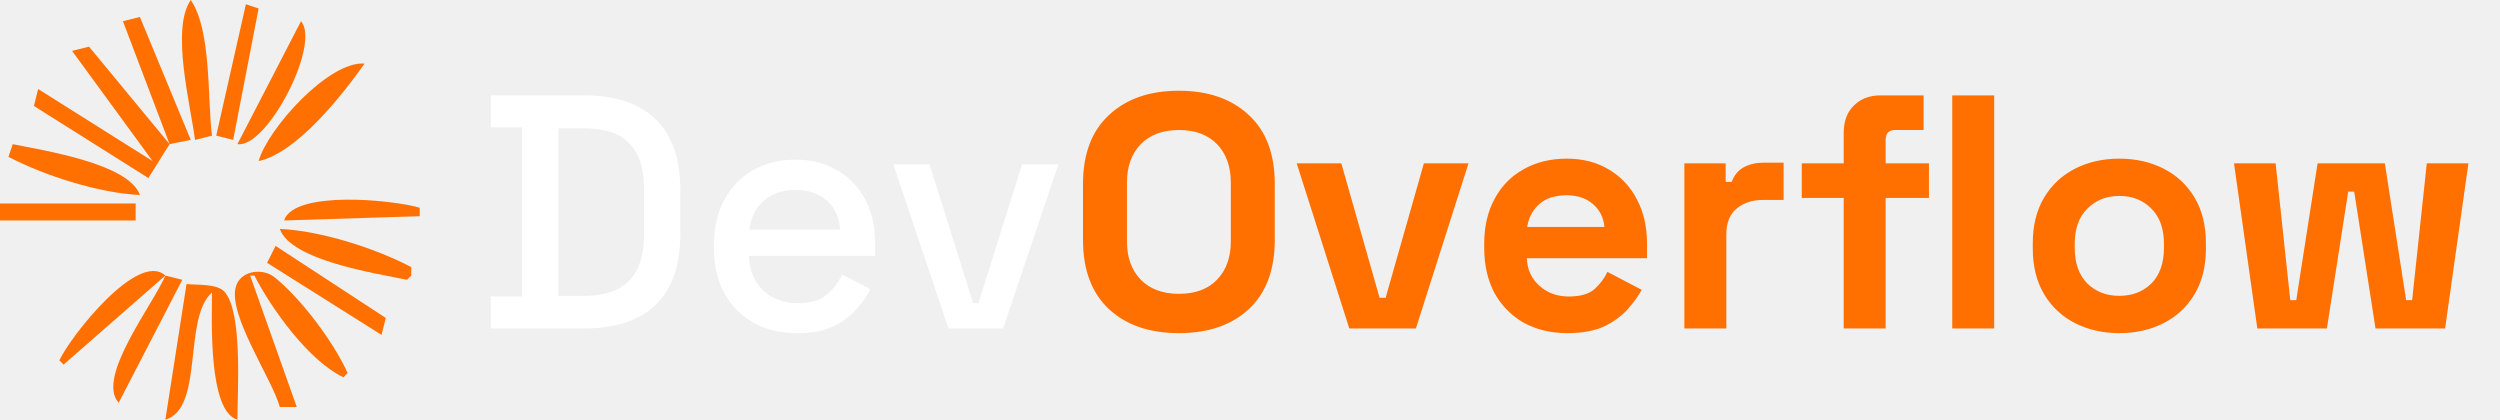
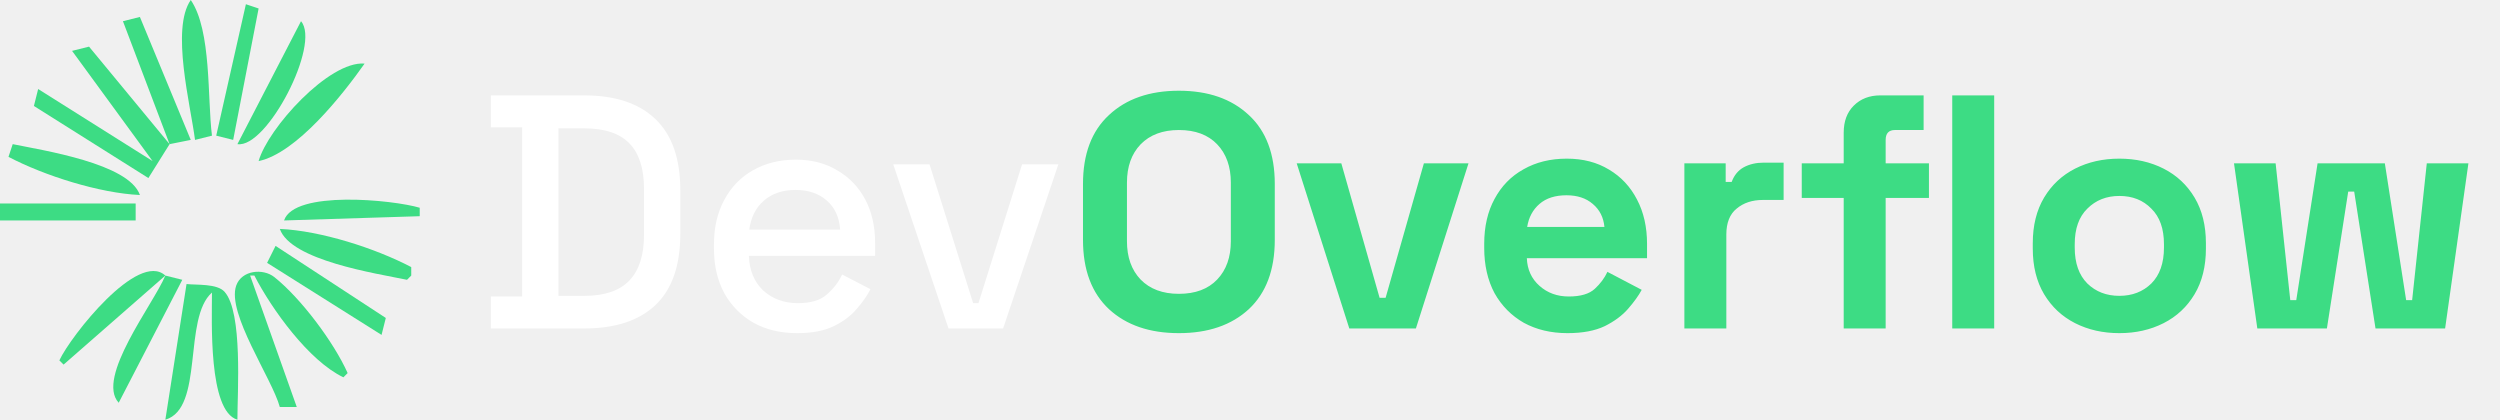
<svg xmlns="http://www.w3.org/2000/svg" width="137" height="23" viewBox="0 0 137 23" fill="none">
-   <path d="M10.454 0C9.351 1.583 10.447 5.769 10.687 7.667L11.616 7.434C11.357 5.389 11.6 1.676 10.454 0Z" fill="#FF7000" />
-   <path d="M13.475 0.232L11.849 7.434L12.778 7.667L14.172 0.465L13.475 0.232Z" fill="#FF7000" />
-   <path d="M6.737 1.162L9.293 7.899L4.879 2.555L3.949 2.788L8.363 8.828L2.091 4.879L1.858 5.808L8.131 9.757L9.293 7.899L10.454 7.667L7.666 0.929L6.737 1.162Z" fill="#FF7000" />
-   <path d="M16.495 1.162L13.01 7.899C14.63 8.144 17.593 2.416 16.495 1.162Z" fill="#FF7000" />
-   <path d="M14.172 8.828C16.262 8.388 18.783 5.184 19.98 3.485C18.03 3.321 14.673 7.044 14.172 8.828Z" fill="#FF7000" />
-   <path d="M0.697 7.899L0.465 8.596C2.43 9.627 5.448 10.585 7.667 10.687C7.065 8.957 2.38 8.247 0.697 7.899Z" fill="#FF7000" />
-   <path d="M0 11.151V12.081H7.434V11.151H0Z" fill="#FF7000" />
-   <path d="M15.566 12.081L23.001 11.848V11.384C21.526 10.948 16.121 10.409 15.566 12.081Z" fill="#FF7000" />
-   <path d="M15.334 12.545C15.937 14.278 20.623 14.985 22.304 15.333L22.536 15.101V14.636C20.558 13.598 17.567 12.643 15.334 12.545Z" fill="#FF7000" />
-   <path d="M15.101 13.475L14.637 14.404L20.909 18.353L21.142 17.424L15.101 13.475Z" fill="#FF7000" />
-   <path d="M3.253 19.748L3.485 19.98L9.061 15.101C7.564 13.726 3.877 18.41 3.253 19.748Z" fill="#FF7000" />
-   <path d="M15.333 22.303H16.263L13.707 15.101H13.94C14.892 16.948 16.925 19.775 18.818 20.677L19.051 20.445C18.299 18.759 16.49 16.343 15.034 15.185C14.413 14.691 13.238 14.803 12.942 15.656C12.418 17.172 14.904 20.735 15.333 22.303Z" fill="#FF7000" />
-   <path d="M9.061 15.101C8.412 16.66 5.234 20.699 6.505 22.071L9.99 15.333L9.061 15.101Z" fill="#FF7000" />
-   <path d="M10.222 15.566L9.061 23C11.195 22.376 10.012 17.441 11.616 16.031C11.616 17.517 11.401 22.53 13.01 23C13.009 21.505 13.312 17.119 12.307 15.991C11.899 15.533 10.788 15.627 10.222 15.566Z" fill="#FF7000" />
+   <path d="M10.454 0C9.351 1.583 10.447 5.769 10.687 7.667L11.616 7.434C11.357 5.389 11.6 1.676 10.454 0Z" fill="#3ddc84" />
+   <path d="M13.475 0.232L11.849 7.434L12.778 7.667L14.172 0.465L13.475 0.232Z" fill="#3ddc84" />
+   <path d="M6.737 1.162L9.293 7.899L4.879 2.555L3.949 2.788L8.363 8.828L2.091 4.879L1.858 5.808L8.131 9.757L9.293 7.899L10.454 7.667L7.666 0.929L6.737 1.162Z" fill="#3ddc84" />
+   <path d="M16.495 1.162L13.01 7.899C14.63 8.144 17.593 2.416 16.495 1.162Z" fill="#3ddc84" />
+   <path d="M14.172 8.828C16.262 8.388 18.783 5.184 19.98 3.485C18.03 3.321 14.673 7.044 14.172 8.828Z" fill="#3ddc84" />
+   <path d="M0.697 7.899L0.465 8.596C2.43 9.627 5.448 10.585 7.667 10.687C7.065 8.957 2.38 8.247 0.697 7.899Z" fill="#3ddc84" />
+   <path d="M0 11.151V12.081H7.434V11.151H0Z" fill="#3ddc84" />
+   <path d="M15.566 12.081L23.001 11.848V11.384C21.526 10.948 16.121 10.409 15.566 12.081Z" fill="#3ddc84" />
+   <path d="M15.334 12.545C15.937 14.278 20.623 14.985 22.304 15.333L22.536 15.101V14.636C20.558 13.598 17.567 12.643 15.334 12.545Z" fill="#3ddc84" />
+   <path d="M15.101 13.475L14.637 14.404L20.909 18.353L21.142 17.424L15.101 13.475Z" fill="#3ddc84" />
+   <path d="M3.253 19.748L3.485 19.98L9.061 15.101C7.564 13.726 3.877 18.41 3.253 19.748Z" fill="#3ddc84" />
+   <path d="M15.333 22.303H16.263L13.707 15.101H13.94C14.892 16.948 16.925 19.775 18.818 20.677L19.051 20.445C18.299 18.759 16.49 16.343 15.034 15.185C14.413 14.691 13.238 14.803 12.942 15.656C12.418 17.172 14.904 20.735 15.333 22.303Z" fill="#3ddc84" />
+   <path d="M9.061 15.101C8.412 16.66 5.234 20.699 6.505 22.071L9.99 15.333L9.061 15.101Z" fill="#3ddc84" />
+   <path d="M10.222 15.566L9.061 23C11.195 22.376 10.012 17.441 11.616 16.031C11.616 17.517 11.401 22.53 13.01 23C13.009 21.505 13.312 17.119 12.307 15.991C11.899 15.533 10.788 15.627 10.222 15.566Z" fill="#3ddc84" />
  <path d="M26.899 18V16.248H28.614V6.979H26.899V5.227H32.008C33.711 5.227 35.012 5.659 35.913 6.523C36.825 7.387 37.281 8.688 37.281 10.428V12.818C37.281 14.557 36.825 15.859 35.913 16.723C35.012 17.574 33.711 18 32.008 18H26.899ZM30.603 16.212H32.026C33.133 16.212 33.954 15.932 34.489 15.373C35.025 14.813 35.292 13.98 35.292 12.873V10.355C35.292 9.236 35.025 8.402 34.489 7.855C33.954 7.307 33.133 7.034 32.026 7.034H30.603V16.212ZM43.686 18.256C42.774 18.256 41.977 18.067 41.296 17.69C40.615 17.3 40.08 16.759 39.69 16.066C39.313 15.36 39.125 14.545 39.125 13.621V13.402C39.125 12.465 39.313 11.65 39.69 10.957C40.067 10.251 40.59 9.71 41.26 9.333C41.941 8.944 42.725 8.749 43.613 8.749C44.477 8.749 45.231 8.944 45.876 9.333C46.533 9.71 47.044 10.239 47.409 10.92C47.773 11.601 47.956 12.398 47.956 13.311V14.022H41.041C41.065 14.813 41.326 15.445 41.825 15.92C42.336 16.382 42.969 16.613 43.723 16.613C44.428 16.613 44.957 16.455 45.31 16.139C45.675 15.823 45.955 15.458 46.15 15.044L47.7 15.847C47.53 16.188 47.281 16.546 46.952 16.923C46.636 17.3 46.217 17.617 45.693 17.872C45.17 18.128 44.501 18.256 43.686 18.256ZM41.059 12.581H46.04C45.991 11.899 45.748 11.37 45.31 10.993C44.872 10.604 44.301 10.409 43.595 10.409C42.889 10.409 42.312 10.604 41.862 10.993C41.424 11.37 41.156 11.899 41.059 12.581ZM51.978 18L48.949 9.004H50.938L53.328 16.613H53.62L56.01 9.004H57.999L54.97 18H51.978Z" fill="white" />
-   <path d="M64.603 18.256C62.998 18.256 61.72 17.817 60.772 16.942C59.823 16.054 59.348 14.789 59.348 13.146V10.081C59.348 8.439 59.823 7.18 60.772 6.304C61.72 5.416 62.998 4.972 64.603 4.972C66.209 4.972 67.486 5.416 68.435 6.304C69.384 7.18 69.858 8.439 69.858 10.081V13.146C69.858 14.789 69.384 16.054 68.435 16.942C67.486 17.817 66.209 18.256 64.603 18.256ZM64.603 16.102C65.504 16.102 66.203 15.841 66.702 15.318C67.201 14.795 67.45 14.095 67.45 13.219V10.008C67.45 9.132 67.201 8.433 66.702 7.91C66.203 7.387 65.504 7.125 64.603 7.125C63.715 7.125 63.016 7.387 62.505 7.91C62.006 8.433 61.757 9.132 61.757 10.008V13.219C61.757 14.095 62.006 14.795 62.505 15.318C63.016 15.841 63.715 16.102 64.603 16.102ZM73.942 18L71.059 8.95H73.504L75.602 16.321H75.931L78.029 8.95H80.474L77.591 18H73.942ZM85.897 18.256C84.997 18.256 84.2 18.067 83.507 17.69C82.825 17.3 82.29 16.759 81.901 16.066C81.524 15.36 81.335 14.533 81.335 13.584V13.365C81.335 12.416 81.524 11.595 81.901 10.902C82.278 10.197 82.807 9.655 83.488 9.278C84.17 8.889 84.96 8.694 85.86 8.694C86.749 8.694 87.521 8.895 88.178 9.296C88.835 9.686 89.346 10.233 89.71 10.938C90.075 11.632 90.258 12.441 90.258 13.365V14.15H83.671C83.695 14.77 83.926 15.275 84.364 15.664C84.802 16.054 85.337 16.248 85.97 16.248C86.615 16.248 87.089 16.108 87.393 15.829C87.697 15.549 87.928 15.239 88.087 14.898L89.966 15.883C89.796 16.2 89.546 16.546 89.218 16.923C88.902 17.288 88.476 17.605 87.941 17.872C87.405 18.128 86.724 18.256 85.897 18.256ZM83.689 12.435H87.922C87.874 11.912 87.661 11.492 87.284 11.176C86.919 10.86 86.438 10.701 85.842 10.701C85.222 10.701 84.729 10.86 84.364 11.176C83.999 11.492 83.774 11.912 83.689 12.435ZM92.304 18V8.95H94.567V9.971H94.895C95.029 9.607 95.248 9.339 95.552 9.169C95.868 8.998 96.233 8.913 96.647 8.913H97.742V10.957H96.61C96.027 10.957 95.546 11.115 95.169 11.431C94.792 11.735 94.603 12.21 94.603 12.854V18H92.304ZM101.035 18V10.847H98.736V8.95H101.035V7.271C101.035 6.651 101.217 6.158 101.582 5.793C101.959 5.416 102.446 5.227 103.042 5.227H105.414V7.125H103.845C103.504 7.125 103.334 7.307 103.334 7.672V8.95H105.706V10.847H103.334V18H101.035ZM106.983 18V5.227H109.282V18H106.983ZM116.14 18.256C115.24 18.256 114.431 18.073 113.713 17.708C112.996 17.343 112.43 16.814 112.016 16.121C111.603 15.427 111.396 14.594 111.396 13.621V13.329C111.396 12.356 111.603 11.522 112.016 10.829C112.43 10.136 112.996 9.607 113.713 9.242C114.431 8.877 115.24 8.694 116.14 8.694C117.04 8.694 117.849 8.877 118.567 9.242C119.285 9.607 119.85 10.136 120.264 10.829C120.677 11.522 120.884 12.356 120.884 13.329V13.621C120.884 14.594 120.677 15.427 120.264 16.121C119.85 16.814 119.285 17.343 118.567 17.708C117.849 18.073 117.04 18.256 116.14 18.256ZM116.14 16.212C116.846 16.212 117.43 15.987 117.892 15.537C118.354 15.075 118.585 14.418 118.585 13.566V13.384C118.585 12.532 118.354 11.881 117.892 11.431C117.442 10.969 116.858 10.738 116.14 10.738C115.435 10.738 114.851 10.969 114.388 11.431C113.926 11.881 113.695 12.532 113.695 13.384V13.566C113.695 14.418 113.926 15.075 114.388 15.537C114.851 15.987 115.435 16.212 116.14 16.212ZM123.701 18L122.423 8.95H124.704L125.507 16.449H125.835L127.003 8.95H130.689L131.857 16.449H132.185L132.988 8.95H135.269L133.992 18H130.178L129.01 10.501H128.682L127.514 18H123.701Z" fill="#FF7000" />
+   <path d="M64.603 18.256C62.998 18.256 61.72 17.817 60.772 16.942C59.823 16.054 59.348 14.789 59.348 13.146V10.081C59.348 8.439 59.823 7.18 60.772 6.304C61.72 5.416 62.998 4.972 64.603 4.972C66.209 4.972 67.486 5.416 68.435 6.304C69.384 7.18 69.858 8.439 69.858 10.081V13.146C69.858 14.789 69.384 16.054 68.435 16.942C67.486 17.817 66.209 18.256 64.603 18.256ZM64.603 16.102C65.504 16.102 66.203 15.841 66.702 15.318C67.201 14.795 67.45 14.095 67.45 13.219V10.008C67.45 9.132 67.201 8.433 66.702 7.91C66.203 7.387 65.504 7.125 64.603 7.125C63.715 7.125 63.016 7.387 62.505 7.91C62.006 8.433 61.757 9.132 61.757 10.008V13.219C61.757 14.095 62.006 14.795 62.505 15.318C63.016 15.841 63.715 16.102 64.603 16.102ZM73.942 18L71.059 8.95H73.504L75.602 16.321H75.931L78.029 8.95H80.474L77.591 18H73.942ZM85.897 18.256C84.997 18.256 84.2 18.067 83.507 17.69C82.825 17.3 82.29 16.759 81.901 16.066C81.524 15.36 81.335 14.533 81.335 13.584V13.365C81.335 12.416 81.524 11.595 81.901 10.902C82.278 10.197 82.807 9.655 83.488 9.278C84.17 8.889 84.96 8.694 85.86 8.694C86.749 8.694 87.521 8.895 88.178 9.296C88.835 9.686 89.346 10.233 89.71 10.938C90.075 11.632 90.258 12.441 90.258 13.365V14.15H83.671C83.695 14.77 83.926 15.275 84.364 15.664C84.802 16.054 85.337 16.248 85.97 16.248C86.615 16.248 87.089 16.108 87.393 15.829C87.697 15.549 87.928 15.239 88.087 14.898L89.966 15.883C89.796 16.2 89.546 16.546 89.218 16.923C88.902 17.288 88.476 17.605 87.941 17.872C87.405 18.128 86.724 18.256 85.897 18.256ZM83.689 12.435H87.922C87.874 11.912 87.661 11.492 87.284 11.176C86.919 10.86 86.438 10.701 85.842 10.701C85.222 10.701 84.729 10.86 84.364 11.176C83.999 11.492 83.774 11.912 83.689 12.435ZM92.304 18V8.95H94.567V9.971H94.895C95.029 9.607 95.248 9.339 95.552 9.169C95.868 8.998 96.233 8.913 96.647 8.913H97.742V10.957H96.61C96.027 10.957 95.546 11.115 95.169 11.431C94.792 11.735 94.603 12.21 94.603 12.854V18H92.304ZM101.035 18V10.847H98.736V8.95H101.035V7.271C101.035 6.651 101.217 6.158 101.582 5.793C101.959 5.416 102.446 5.227 103.042 5.227H105.414V7.125H103.845C103.504 7.125 103.334 7.307 103.334 7.672V8.95H105.706V10.847H103.334V18H101.035ZM106.983 18V5.227H109.282V18H106.983ZM116.14 18.256C115.24 18.256 114.431 18.073 113.713 17.708C112.996 17.343 112.43 16.814 112.016 16.121C111.603 15.427 111.396 14.594 111.396 13.621V13.329C111.396 12.356 111.603 11.522 112.016 10.829C112.43 10.136 112.996 9.607 113.713 9.242C114.431 8.877 115.24 8.694 116.14 8.694C117.04 8.694 117.849 8.877 118.567 9.242C119.285 9.607 119.85 10.136 120.264 10.829C120.677 11.522 120.884 12.356 120.884 13.329V13.621C120.884 14.594 120.677 15.427 120.264 16.121C119.85 16.814 119.285 17.343 118.567 17.708C117.849 18.073 117.04 18.256 116.14 18.256ZM116.14 16.212C116.846 16.212 117.43 15.987 117.892 15.537C118.354 15.075 118.585 14.418 118.585 13.566V13.384C118.585 12.532 118.354 11.881 117.892 11.431C117.442 10.969 116.858 10.738 116.14 10.738C115.435 10.738 114.851 10.969 114.388 11.431C113.926 11.881 113.695 12.532 113.695 13.384V13.566C113.695 14.418 113.926 15.075 114.388 15.537C114.851 15.987 115.435 16.212 116.14 16.212ZM123.701 18L122.423 8.95H124.704L125.507 16.449H125.835L127.003 8.95H130.689L131.857 16.449H132.185L132.988 8.95H135.269L133.992 18H130.178L129.01 10.501H128.682L127.514 18H123.701Z" fill="#3ddc84" />
</svg>
